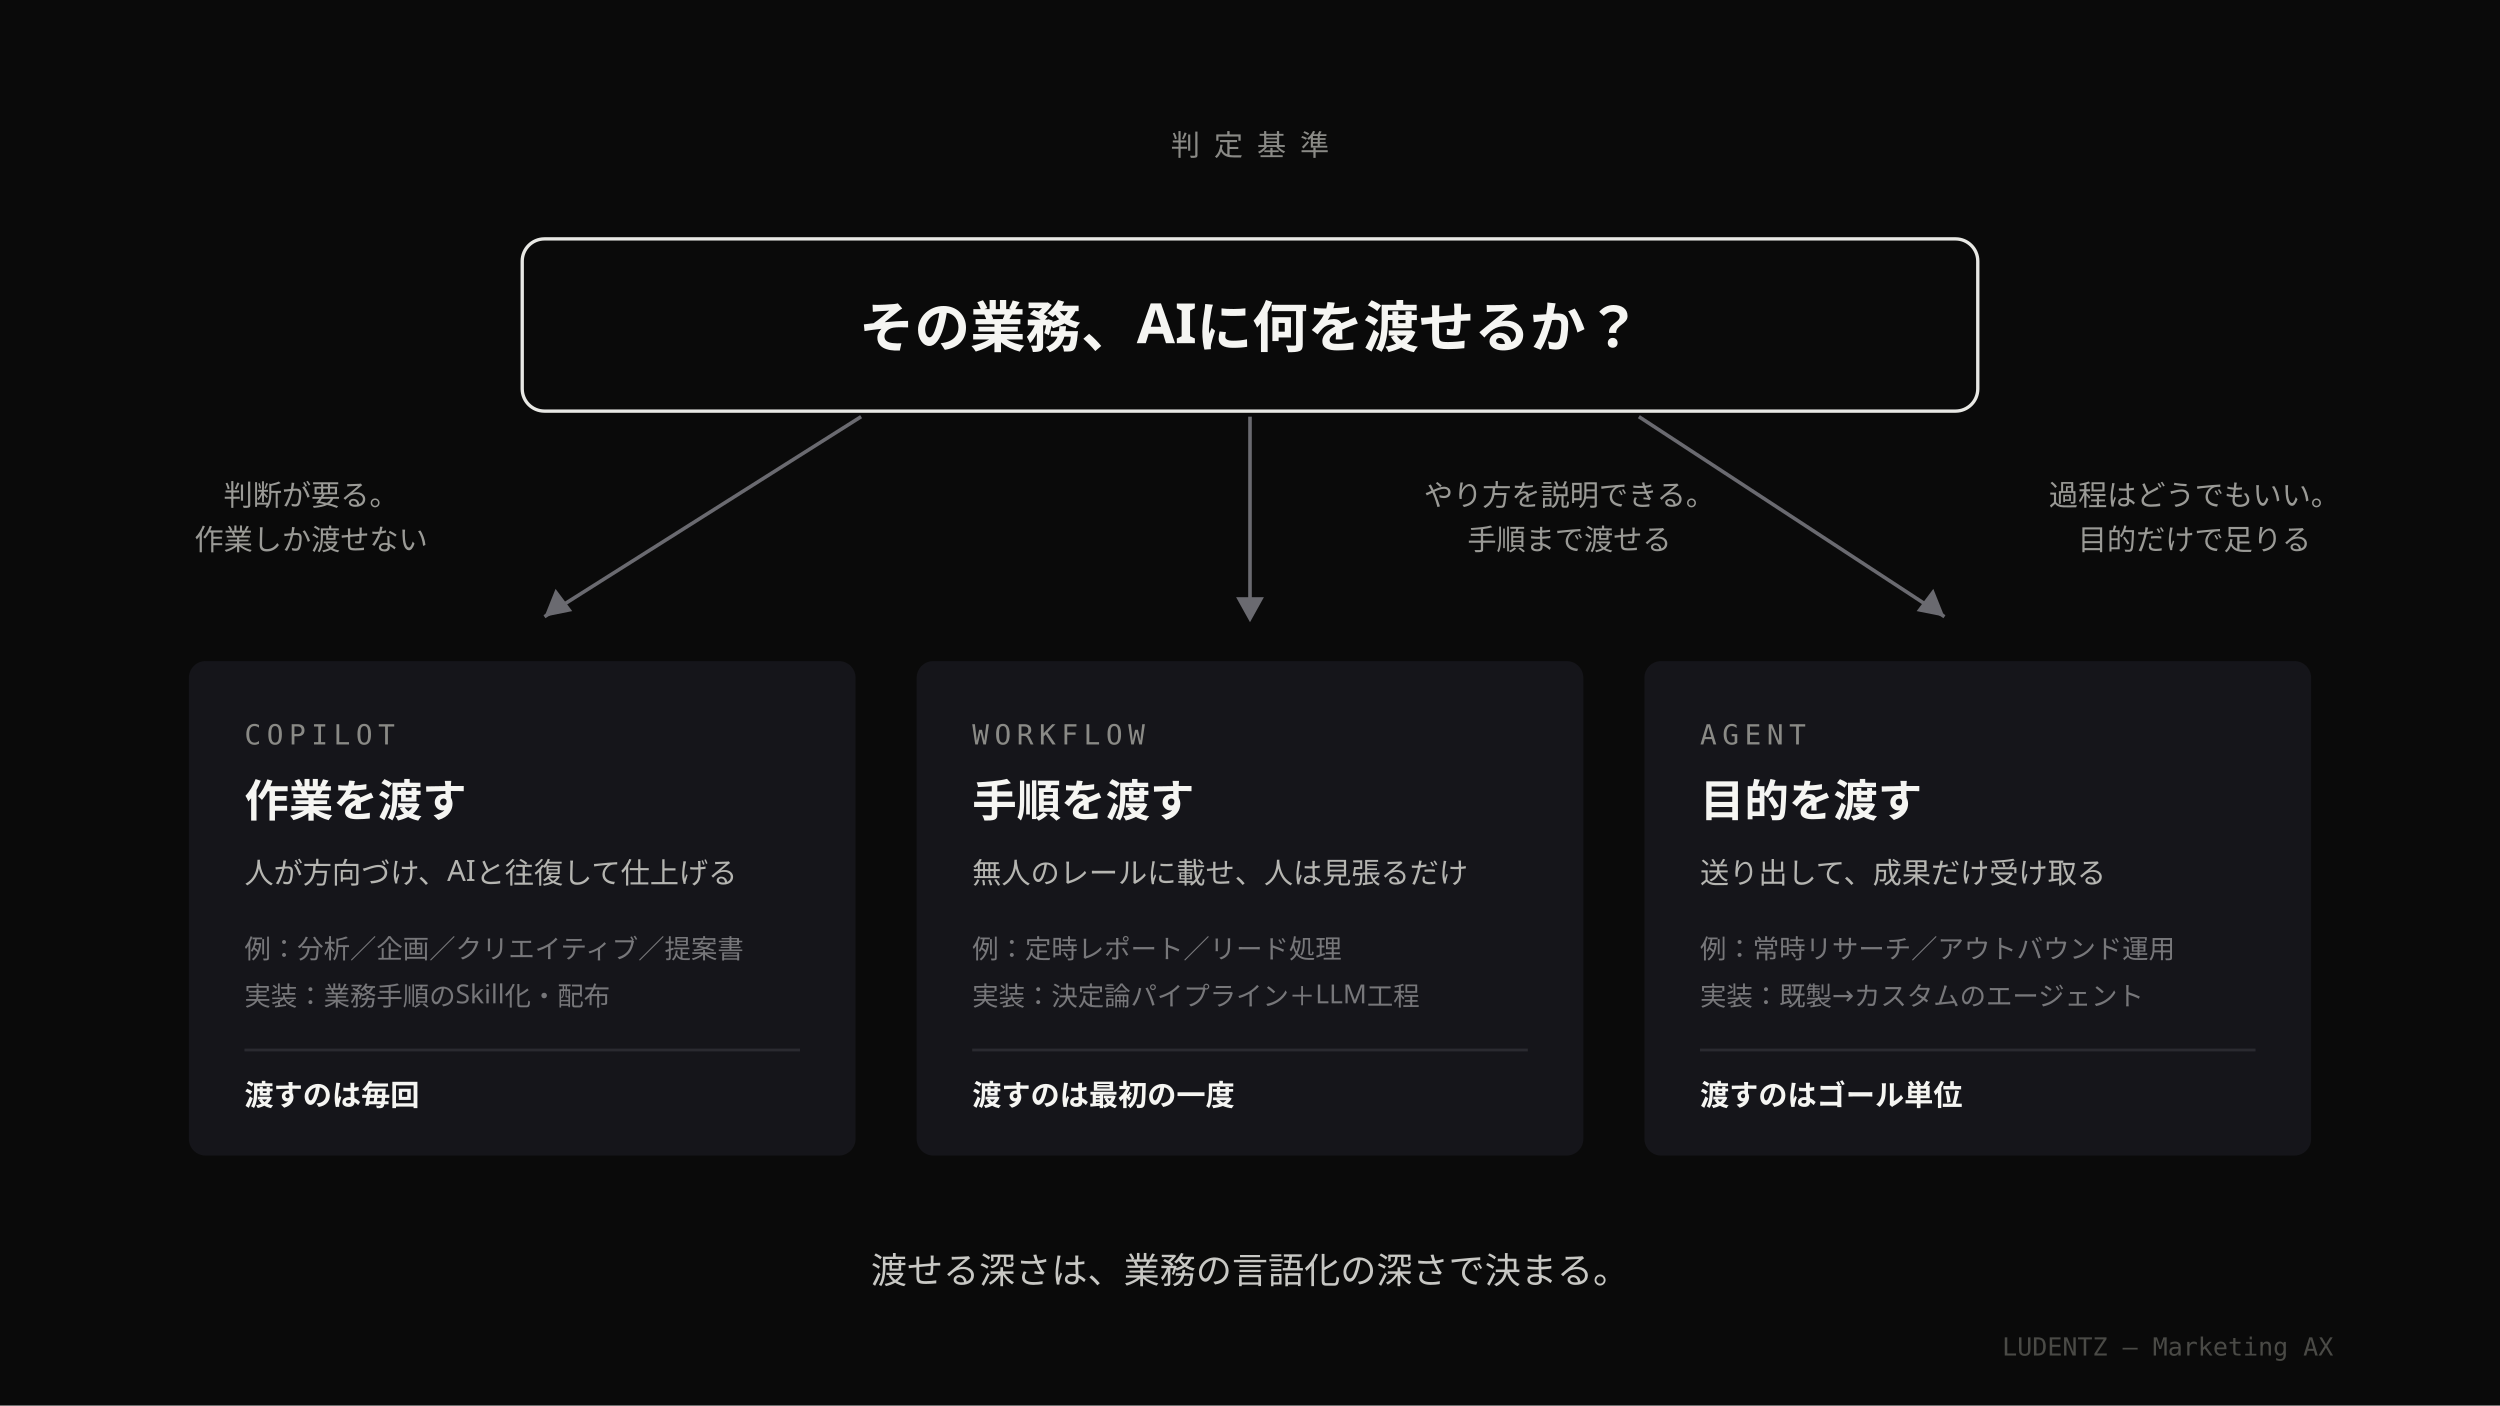
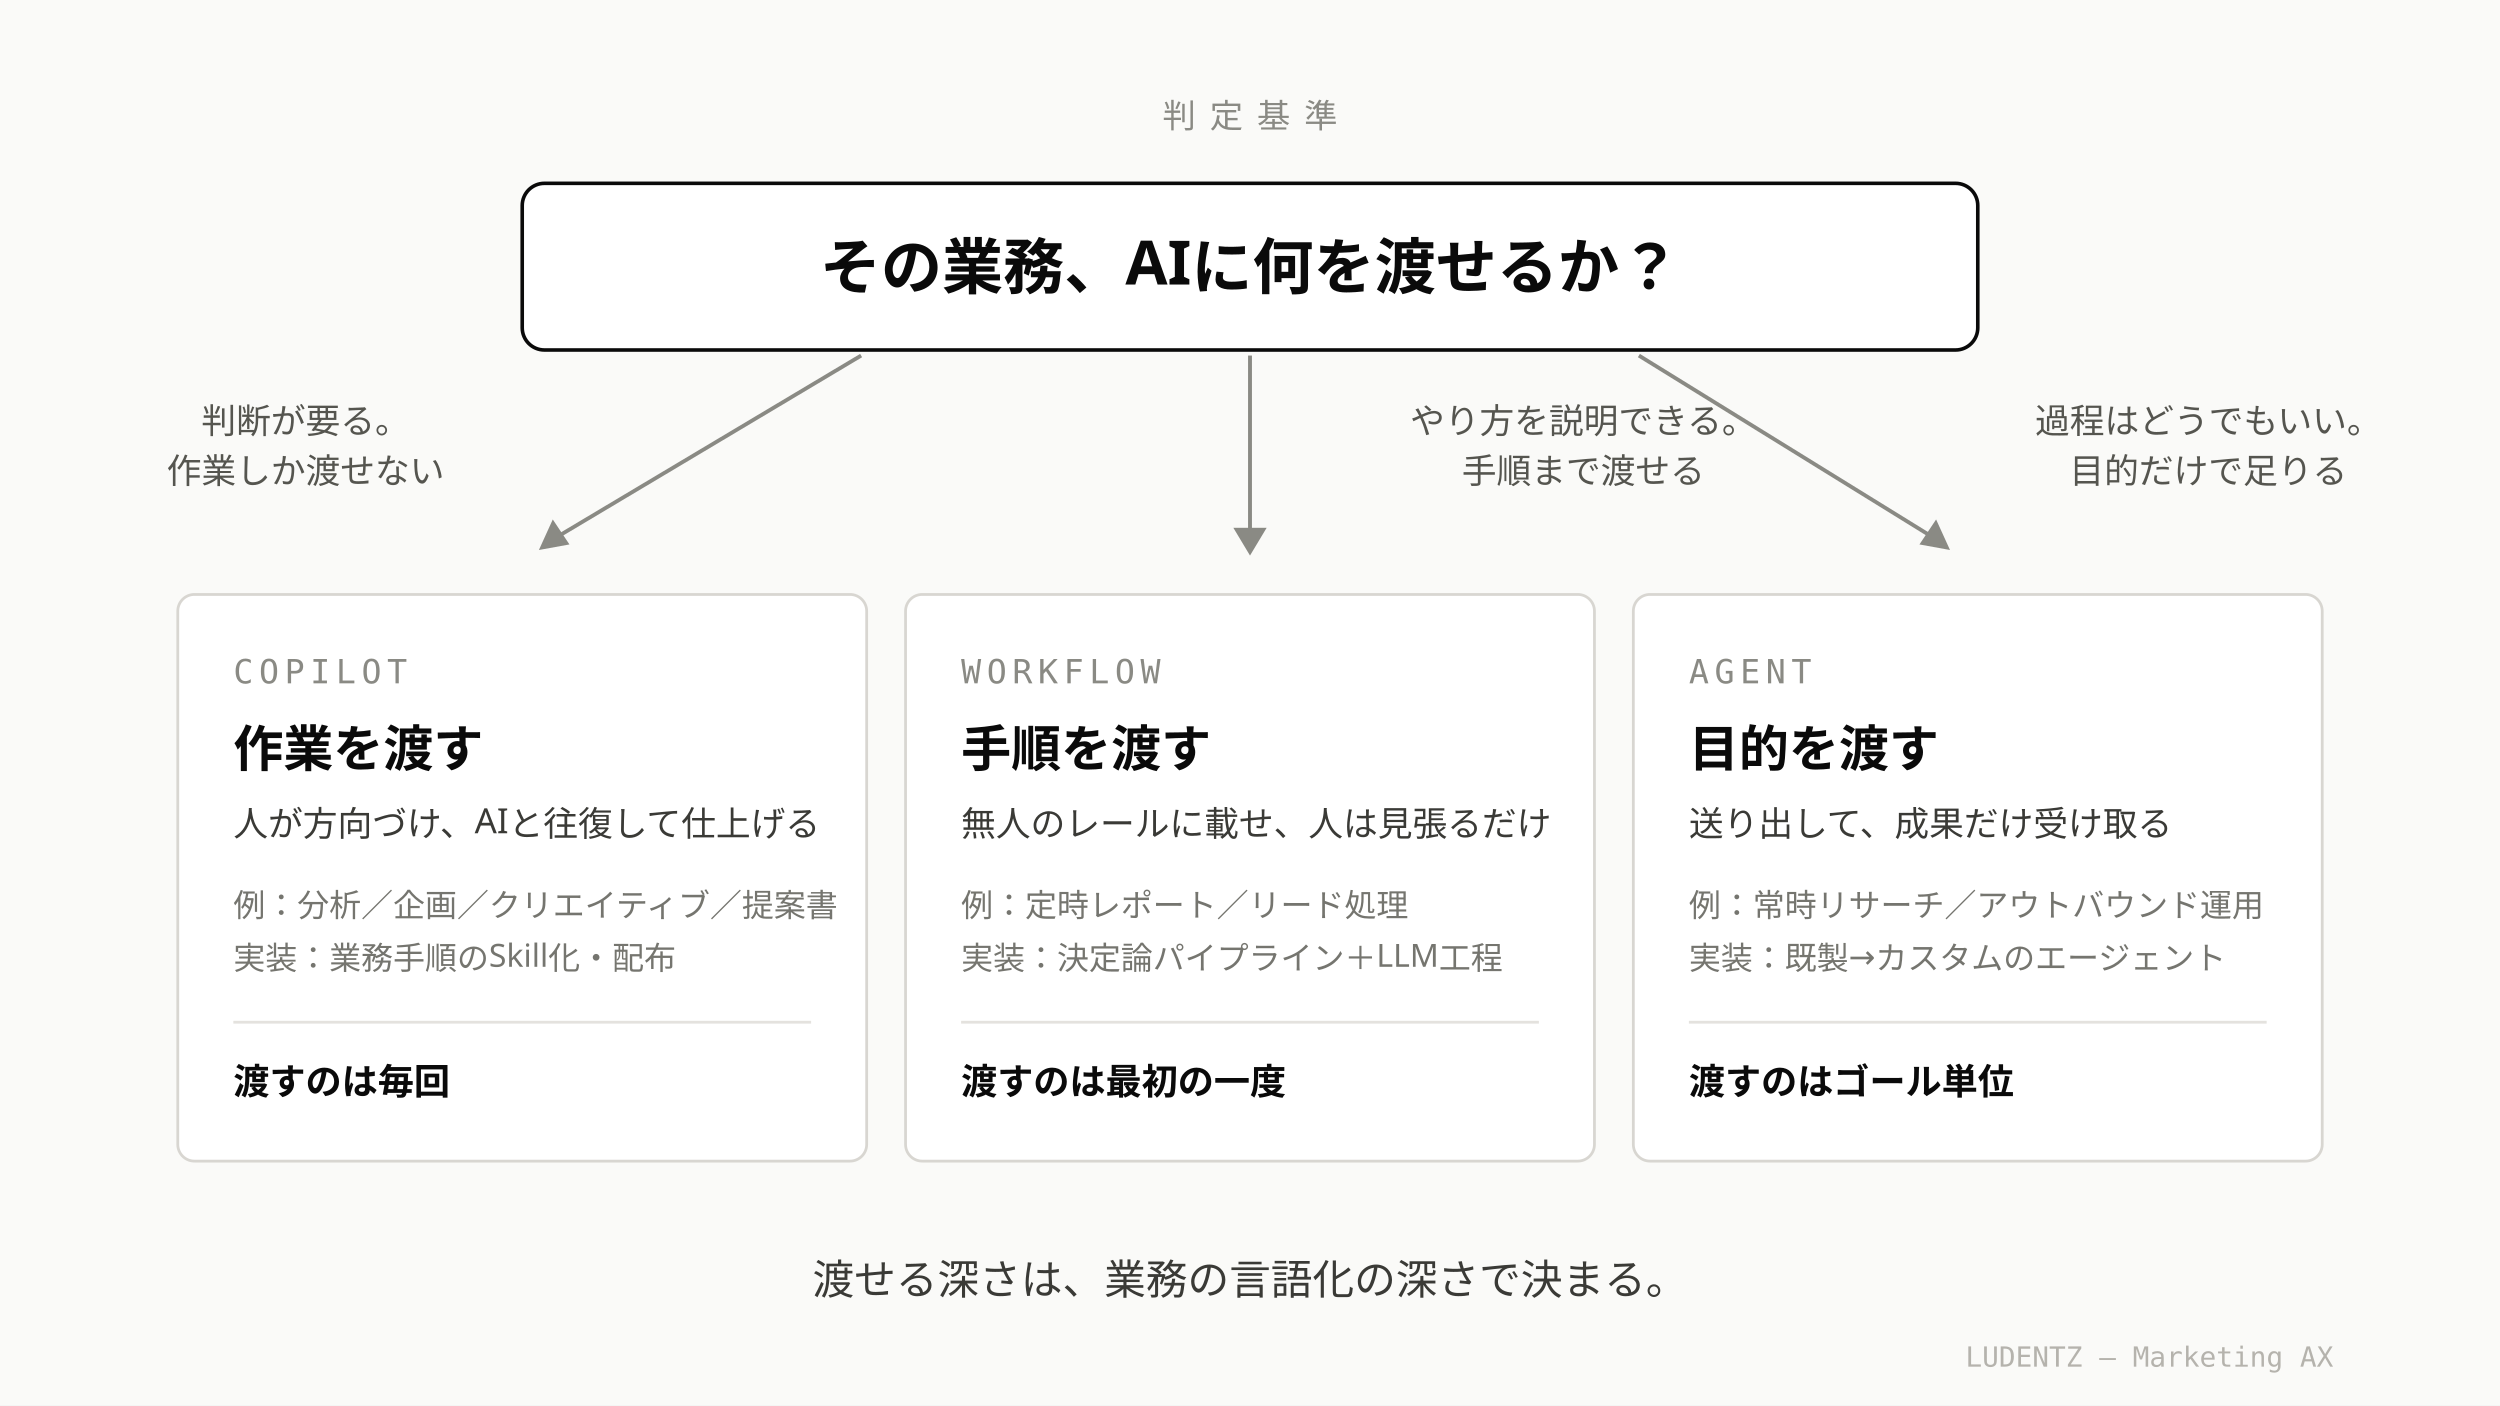
<svg xmlns="http://www.w3.org/2000/svg" viewBox="0 0 900 506" font-family="'Zen Kaku Gothic New','Hiragino Kaku Gothic ProN','Yu Gothic','Noto Sans JP',sans-serif">
-   <rect width="900" height="506" fill="#0A0A0A" />
-   <text x="450" y="56" text-anchor="middle" font-family="'JetBrains Mono',Menlo,monospace" font-size="10.5" letter-spacing="5" fill="#8a8a86">判定基準</text>
-   <rect x="188" y="86" width="524" height="62" rx="8" fill="none" stroke="#e8e8e4" stroke-width="1.2" />
-   <text x="450" y="125" text-anchor="middle" font-size="20" font-weight="700" fill="#F5F5F2">その業務、AIに何を渡せるか？</text>
-   <line x1="310" y1="150" x2="196" y2="222" stroke="#6a6a70" stroke-width="1.3" />
-   <path d="M196,222 l10,-2 -6,-8 z" fill="#6a6a70" />
-   <line x1="450" y1="150" x2="450" y2="222" stroke="#6a6a70" stroke-width="1.3" />
-   <path d="M450,224 l-5,-9 h10 z" fill="#6a6a70" />
-   <line x1="590" y1="150" x2="700" y2="222" stroke="#6a6a70" stroke-width="1.3" />
-   <path d="M700,222 l-10,-2 6,-8 z" fill="#6a6a70" />
-   <text x="112" y="182" text-anchor="middle" font-size="10.5" fill="#9a9a96">判断が要る。</text>
-   <text x="112" y="198" text-anchor="middle" font-size="10.5" fill="#9a9a96">作業しか渡せない</text>
-   <text x="565" y="182" text-anchor="middle" font-size="10.5" fill="#9a9a96">やり方を説明できる。</text>
-   <text x="565" y="198" text-anchor="middle" font-size="10.5" fill="#9a9a96">手順まで渡せる</text>
-   <text x="790" y="182" text-anchor="middle" font-size="10.5" fill="#9a9a96">過程はどうでもいい。</text>
-   <text x="790" y="198" text-anchor="middle" font-size="10.5" fill="#9a9a96">目的だけで足りる</text>
-   <rect x="68" y="238" width="240" height="178" rx="6" fill="#15151a" />
-   <text x="88" y="268" font-family="'JetBrains Mono',Menlo,monospace" font-size="10" letter-spacing="2" fill="#8a8a86">COPILOT</text>
-   <text x="88" y="294" font-size="16" font-weight="700" fill="#F5F5F2">作業を渡す</text>
-   <text x="88" y="318" font-size="10.5" fill="#b5b5b1">人が方向づけ、AIと往復して仕上げる</text>
-   <text x="88" y="345" font-size="9.5" fill="#77777a">例：分析／企画／クリエイティブ／提案書</text>
-   <text x="88" y="362" font-size="9.5" fill="#77777a">実装：業務手順のSkill化・配布</text>
-   <line x1="88" y1="378" x2="288" y2="378" stroke="#2a2a30" />
-   <text x="88" y="398" font-size="10.5" font-weight="700" fill="#F5F5F2">渡すのは毎回</text>
-   <rect x="330" y="238" width="240" height="178" rx="6" fill="#15151a" />
-   <text x="350" y="268" font-family="'JetBrains Mono',Menlo,monospace" font-size="10" letter-spacing="2" fill="#8a8a86">WORKFLOW</text>
-   <text x="350" y="294" font-size="16" font-weight="700" fill="#F5F5F2">手順を渡す</text>
-   <text x="350" y="318" font-size="10.5" fill="#b5b5b1">無人のレールに載せ、人は見張るだけ</text>
-   <text x="350" y="345" font-size="9.5" fill="#77777a">例：定時レポート／リード処理</text>
-   <text x="350" y="362" font-size="9.5" fill="#77777a">実装：決定論パイプライン＋LLM工程</text>
-   <line x1="350" y1="378" x2="550" y2="378" stroke="#2a2a30" />
-   <text x="350" y="398" font-size="10.5" font-weight="700" fill="#F5F5F2">渡すのは最初の一度</text>
-   <rect x="592" y="238" width="240" height="178" rx="6" fill="#15151a" />
-   <text x="612" y="268" font-family="'JetBrains Mono',Menlo,monospace" font-size="10" letter-spacing="2" fill="#8a8a86">AGENT</text>
-   <text x="612" y="294" font-size="16" font-weight="700" fill="#F5F5F2">目的を渡す</text>
-   <text x="612" y="318" font-size="10.5" fill="#b5b5b1">送り出して、成果だけ受け取る</text>
-   <text x="612" y="345" font-size="9.5" fill="#77777a">例：常時リサーチ／アウトバウンド運用</text>
-   <text x="612" y="362" font-size="9.5" fill="#77777a">実装：既製→カスタムのエージェント</text>
-   <line x1="612" y1="378" x2="812" y2="378" stroke="#2a2a30" />
-   <text x="612" y="398" font-size="10.5" font-weight="700" fill="#F5F5F2">渡すのはゴール単位</text>
-   <text x="450" y="462" text-anchor="middle" font-size="13" fill="#c8c8c4">渡せる深さは、業務の言語化の深さで決まる。</text>
-   <text x="840" y="488" text-anchor="end" font-family="'JetBrains Mono',Menlo,monospace" font-size="9" fill="#4a4a46">LUDENTZ — Marketing AX</text>
+   <rect width="900" height="506" fill="#FAFAF8" />
+   <text x="450" y="46" text-anchor="middle" font-family="'JetBrains Mono',Menlo,monospace" font-size="12" letter-spacing="5" fill="#8A8A84">判定基準</text>
+   <rect x="188" y="66" width="524" height="60" rx="8" fill="#FFFFFF" stroke="#0A0A0A" stroke-width="1.3" />
+   <text x="450" y="104" text-anchor="middle" font-size="22" font-weight="700" fill="#0A0A0A">その業務、AIに何を渡せるか？</text>
+   <line x1="310" y1="128" x2="196" y2="196" stroke="#8A8A84" stroke-width="1.4" />
+   <path d="M194,198 l11,-2 -6,-9 z" fill="#8A8A84" />
+   <line x1="450" y1="128" x2="450" y2="196" stroke="#8A8A84" stroke-width="1.4" />
+   <path d="M450,200 l-6,-10 h12 z" fill="#8A8A84" />
+   <line x1="590" y1="128" x2="700" y2="196" stroke="#8A8A84" stroke-width="1.4" />
+   <path d="M702,198 l-11,-2 6,-9 z" fill="#8A8A84" />
+   <text x="110" y="156" text-anchor="middle" font-size="12.5" fill="#55554F">判断が要る。</text>
+   <text x="110" y="174" text-anchor="middle" font-size="12.5" fill="#55554F">作業しか渡せない</text>
+   <text x="570" y="156" text-anchor="middle" font-size="12.5" fill="#55554F">やり方を説明できる。</text>
+   <text x="570" y="174" text-anchor="middle" font-size="12.5" fill="#55554F">手順まで渡せる</text>
+   <text x="795" y="156" text-anchor="middle" font-size="12.5" fill="#55554F">過程はどうでもいい。</text>
+   <text x="795" y="174" text-anchor="middle" font-size="12.5" fill="#55554F">目的だけで足りる</text>
+   <rect x="64" y="214" width="248" height="204" rx="6" fill="#FFFFFF" stroke="#D8D6D1" />
+   <text x="84" y="246" font-family="'JetBrains Mono',Menlo,monospace" font-size="12" letter-spacing="2" fill="#8A8A84">COPILOT</text>
+   <text x="84" y="276" font-size="18" font-weight="700" fill="#0A0A0A">作業を渡す</text>
+   <text x="84" y="301" font-size="12.5" fill="#3A3A36">人が方向づけ、AIと往復して仕上げる</text>
+   <text x="84" y="330" font-size="11.5" fill="#75756F">例：分析／企画／クリエイティブ／提案書</text>
+   <text x="84" y="349" font-size="11.5" fill="#75756F">実装：業務手順のSkill化・配布</text>
+   <line x1="84" y1="368" x2="292" y2="368" stroke="#E4E2DE" />
+   <text x="84" y="394" font-size="13" font-weight="700" fill="#0A0A0A">渡すのは毎回</text>
+   <rect x="326" y="214" width="248" height="204" rx="6" fill="#FFFFFF" stroke="#D8D6D1" />
+   <text x="346" y="246" font-family="'JetBrains Mono',Menlo,monospace" font-size="12" letter-spacing="2" fill="#8A8A84">WORKFLOW</text>
+   <text x="346" y="276" font-size="18" font-weight="700" fill="#0A0A0A">手順を渡す</text>
+   <text x="346" y="301" font-size="12.5" fill="#3A3A36">無人のレールに載せ、人は見張るだけ</text>
+   <text x="346" y="330" font-size="11.5" fill="#75756F">例：定時レポート／リード処理</text>
+   <text x="346" y="349" font-size="11.5" fill="#75756F">実装：決定論パイプライン＋LLM工程</text>
+   <line x1="346" y1="368" x2="554" y2="368" stroke="#E4E2DE" />
+   <text x="346" y="394" font-size="13" font-weight="700" fill="#0A0A0A">渡すのは最初の一度</text>
+   <rect x="588" y="214" width="248" height="204" rx="6" fill="#FFFFFF" stroke="#D8D6D1" />
+   <text x="608" y="246" font-family="'JetBrains Mono',Menlo,monospace" font-size="12" letter-spacing="2" fill="#8A8A84">AGENT</text>
+   <text x="608" y="276" font-size="18" font-weight="700" fill="#0A0A0A">目的を渡す</text>
+   <text x="608" y="301" font-size="12.5" fill="#3A3A36">送り出して、成果だけ受け取る</text>
+   <text x="608" y="330" font-size="11.5" fill="#75756F">例：常時リサーチ／アウトバウンド運用</text>
+   <text x="608" y="349" font-size="11.5" fill="#75756F">実装：既製→カスタムのエージェント</text>
+   <line x1="608" y1="368" x2="816" y2="368" stroke="#E4E2DE" />
+   <text x="608" y="394" font-size="13" font-weight="700" fill="#0A0A0A">渡すのはゴール単位</text>
+   <text x="450" y="466" text-anchor="middle" font-size="15" fill="#3A3A36">渡せる深さは、業務の言語化の深さで決まる。</text>
+   <text x="840" y="492" text-anchor="end" font-family="'JetBrains Mono',Menlo,monospace" font-size="10" fill="#B5B3AD">LUDENTZ — Marketing AX</text>
</svg>
